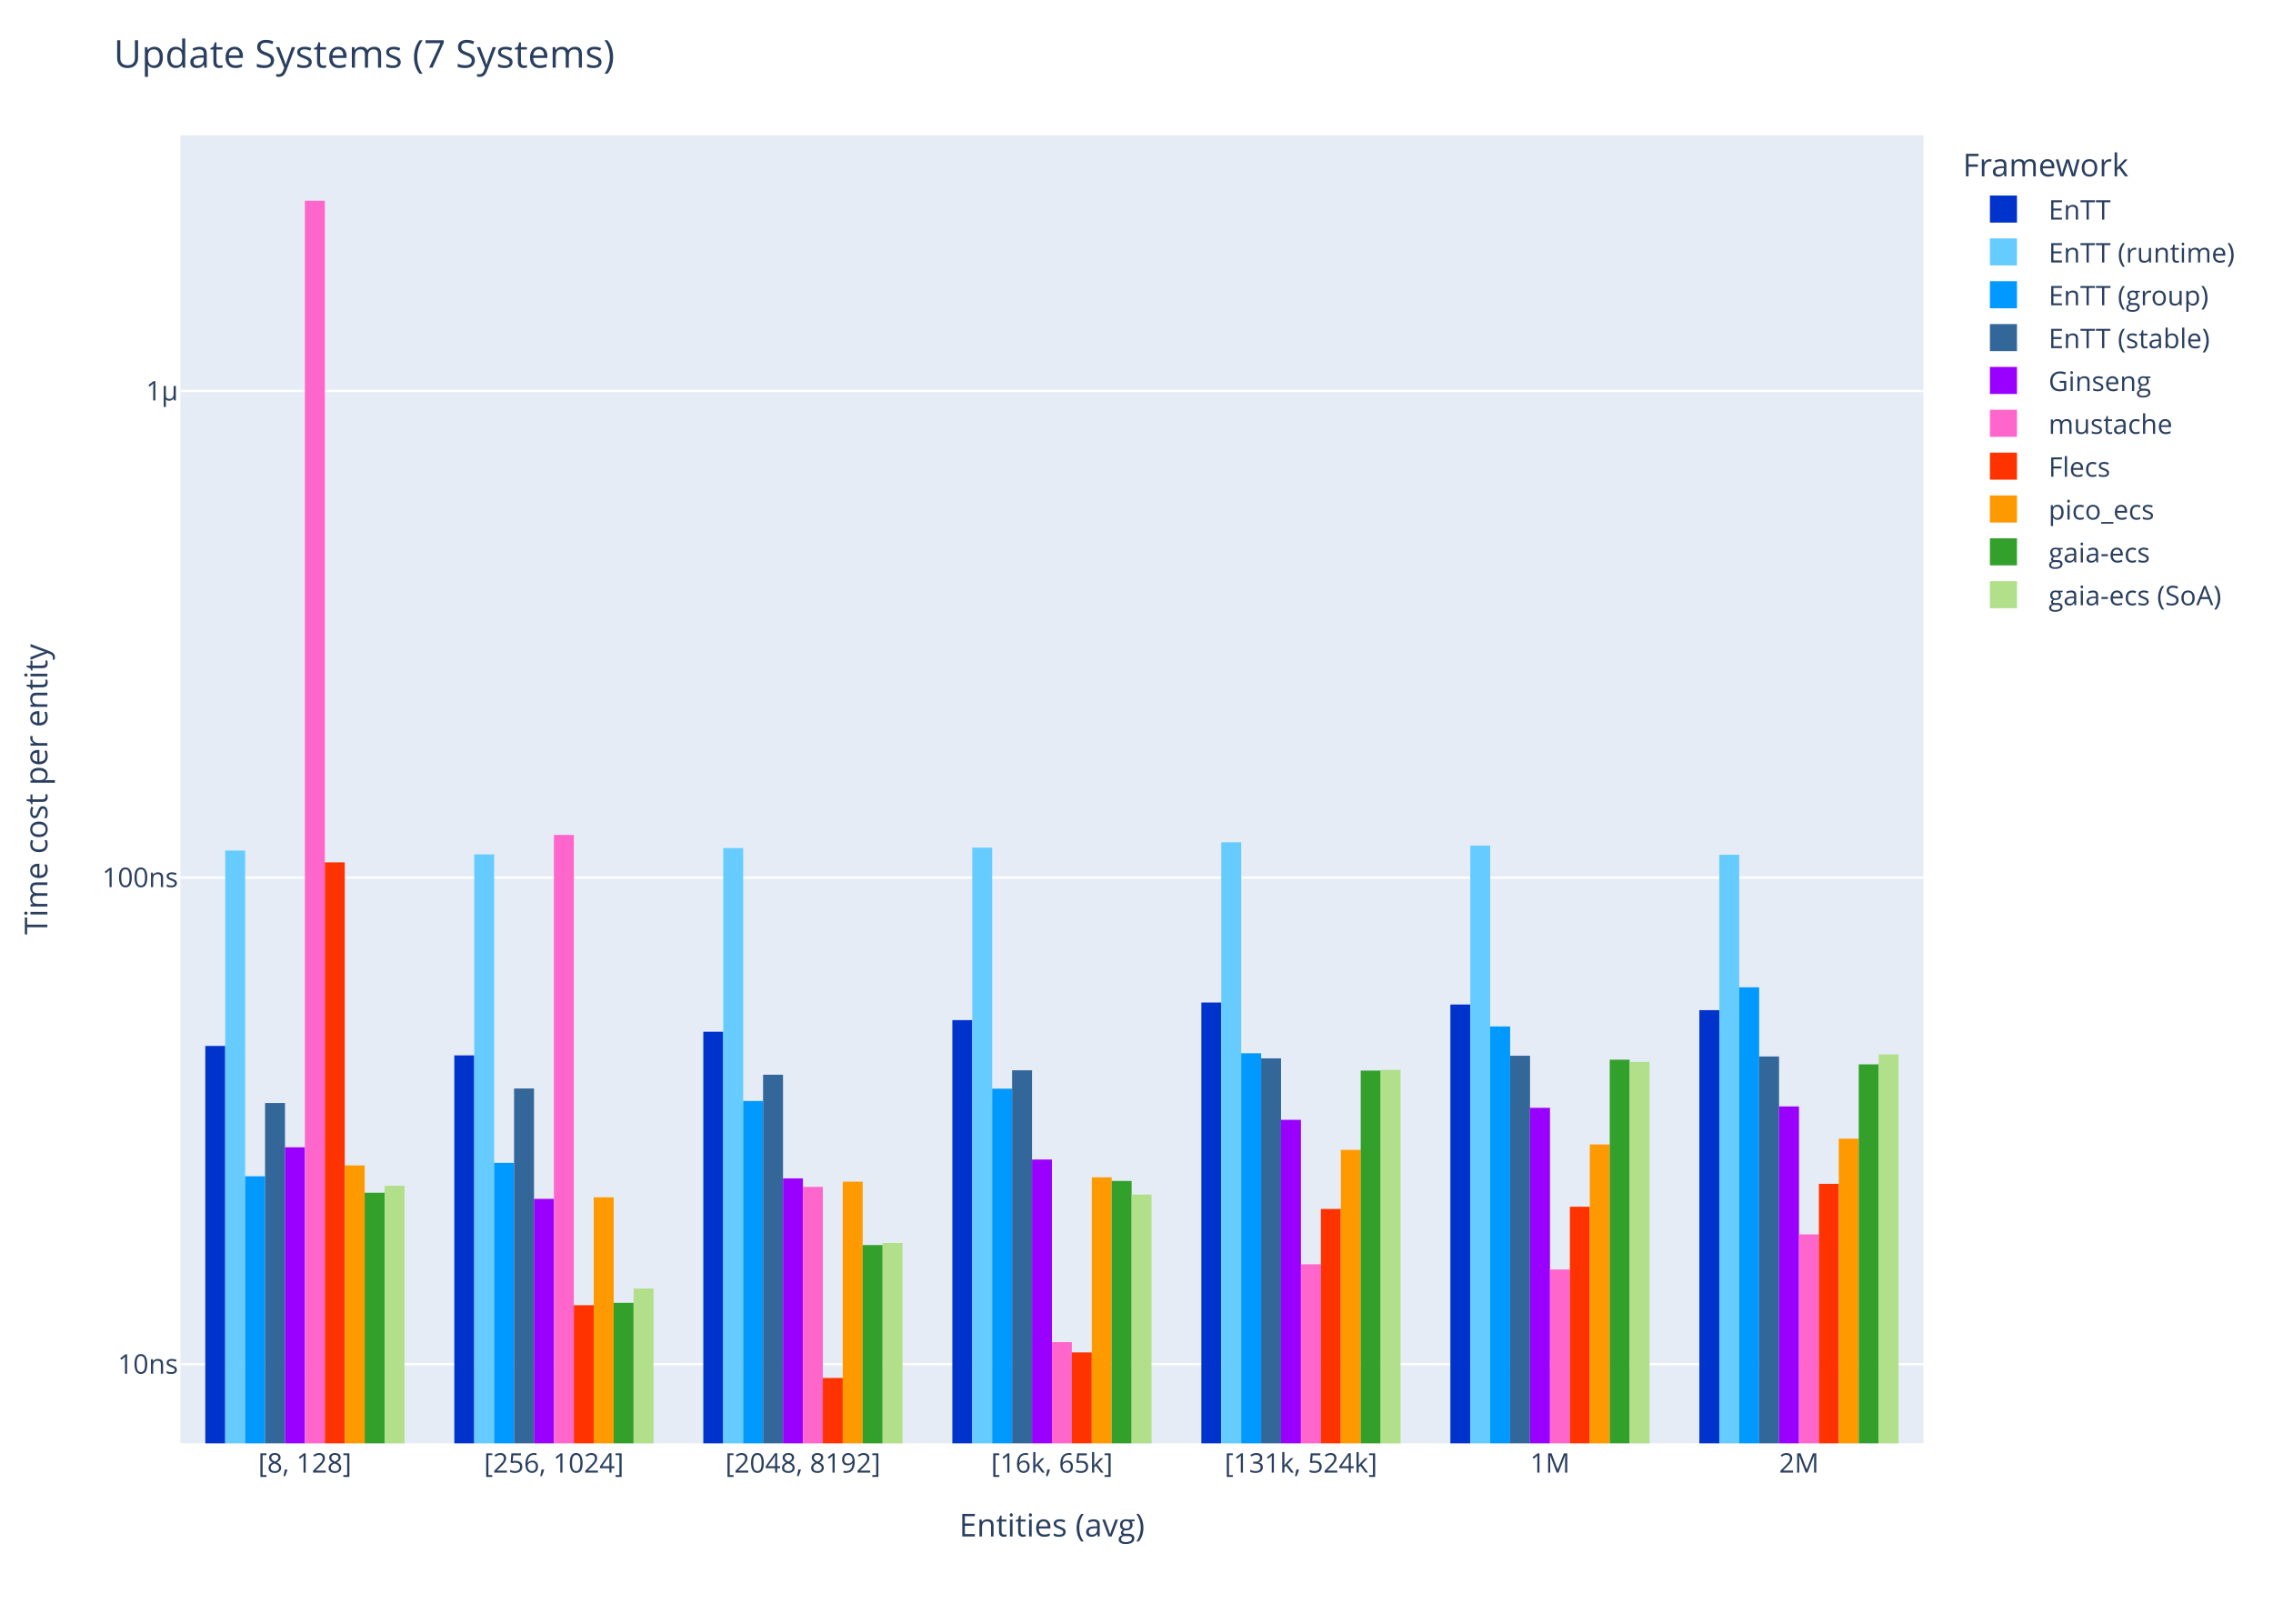
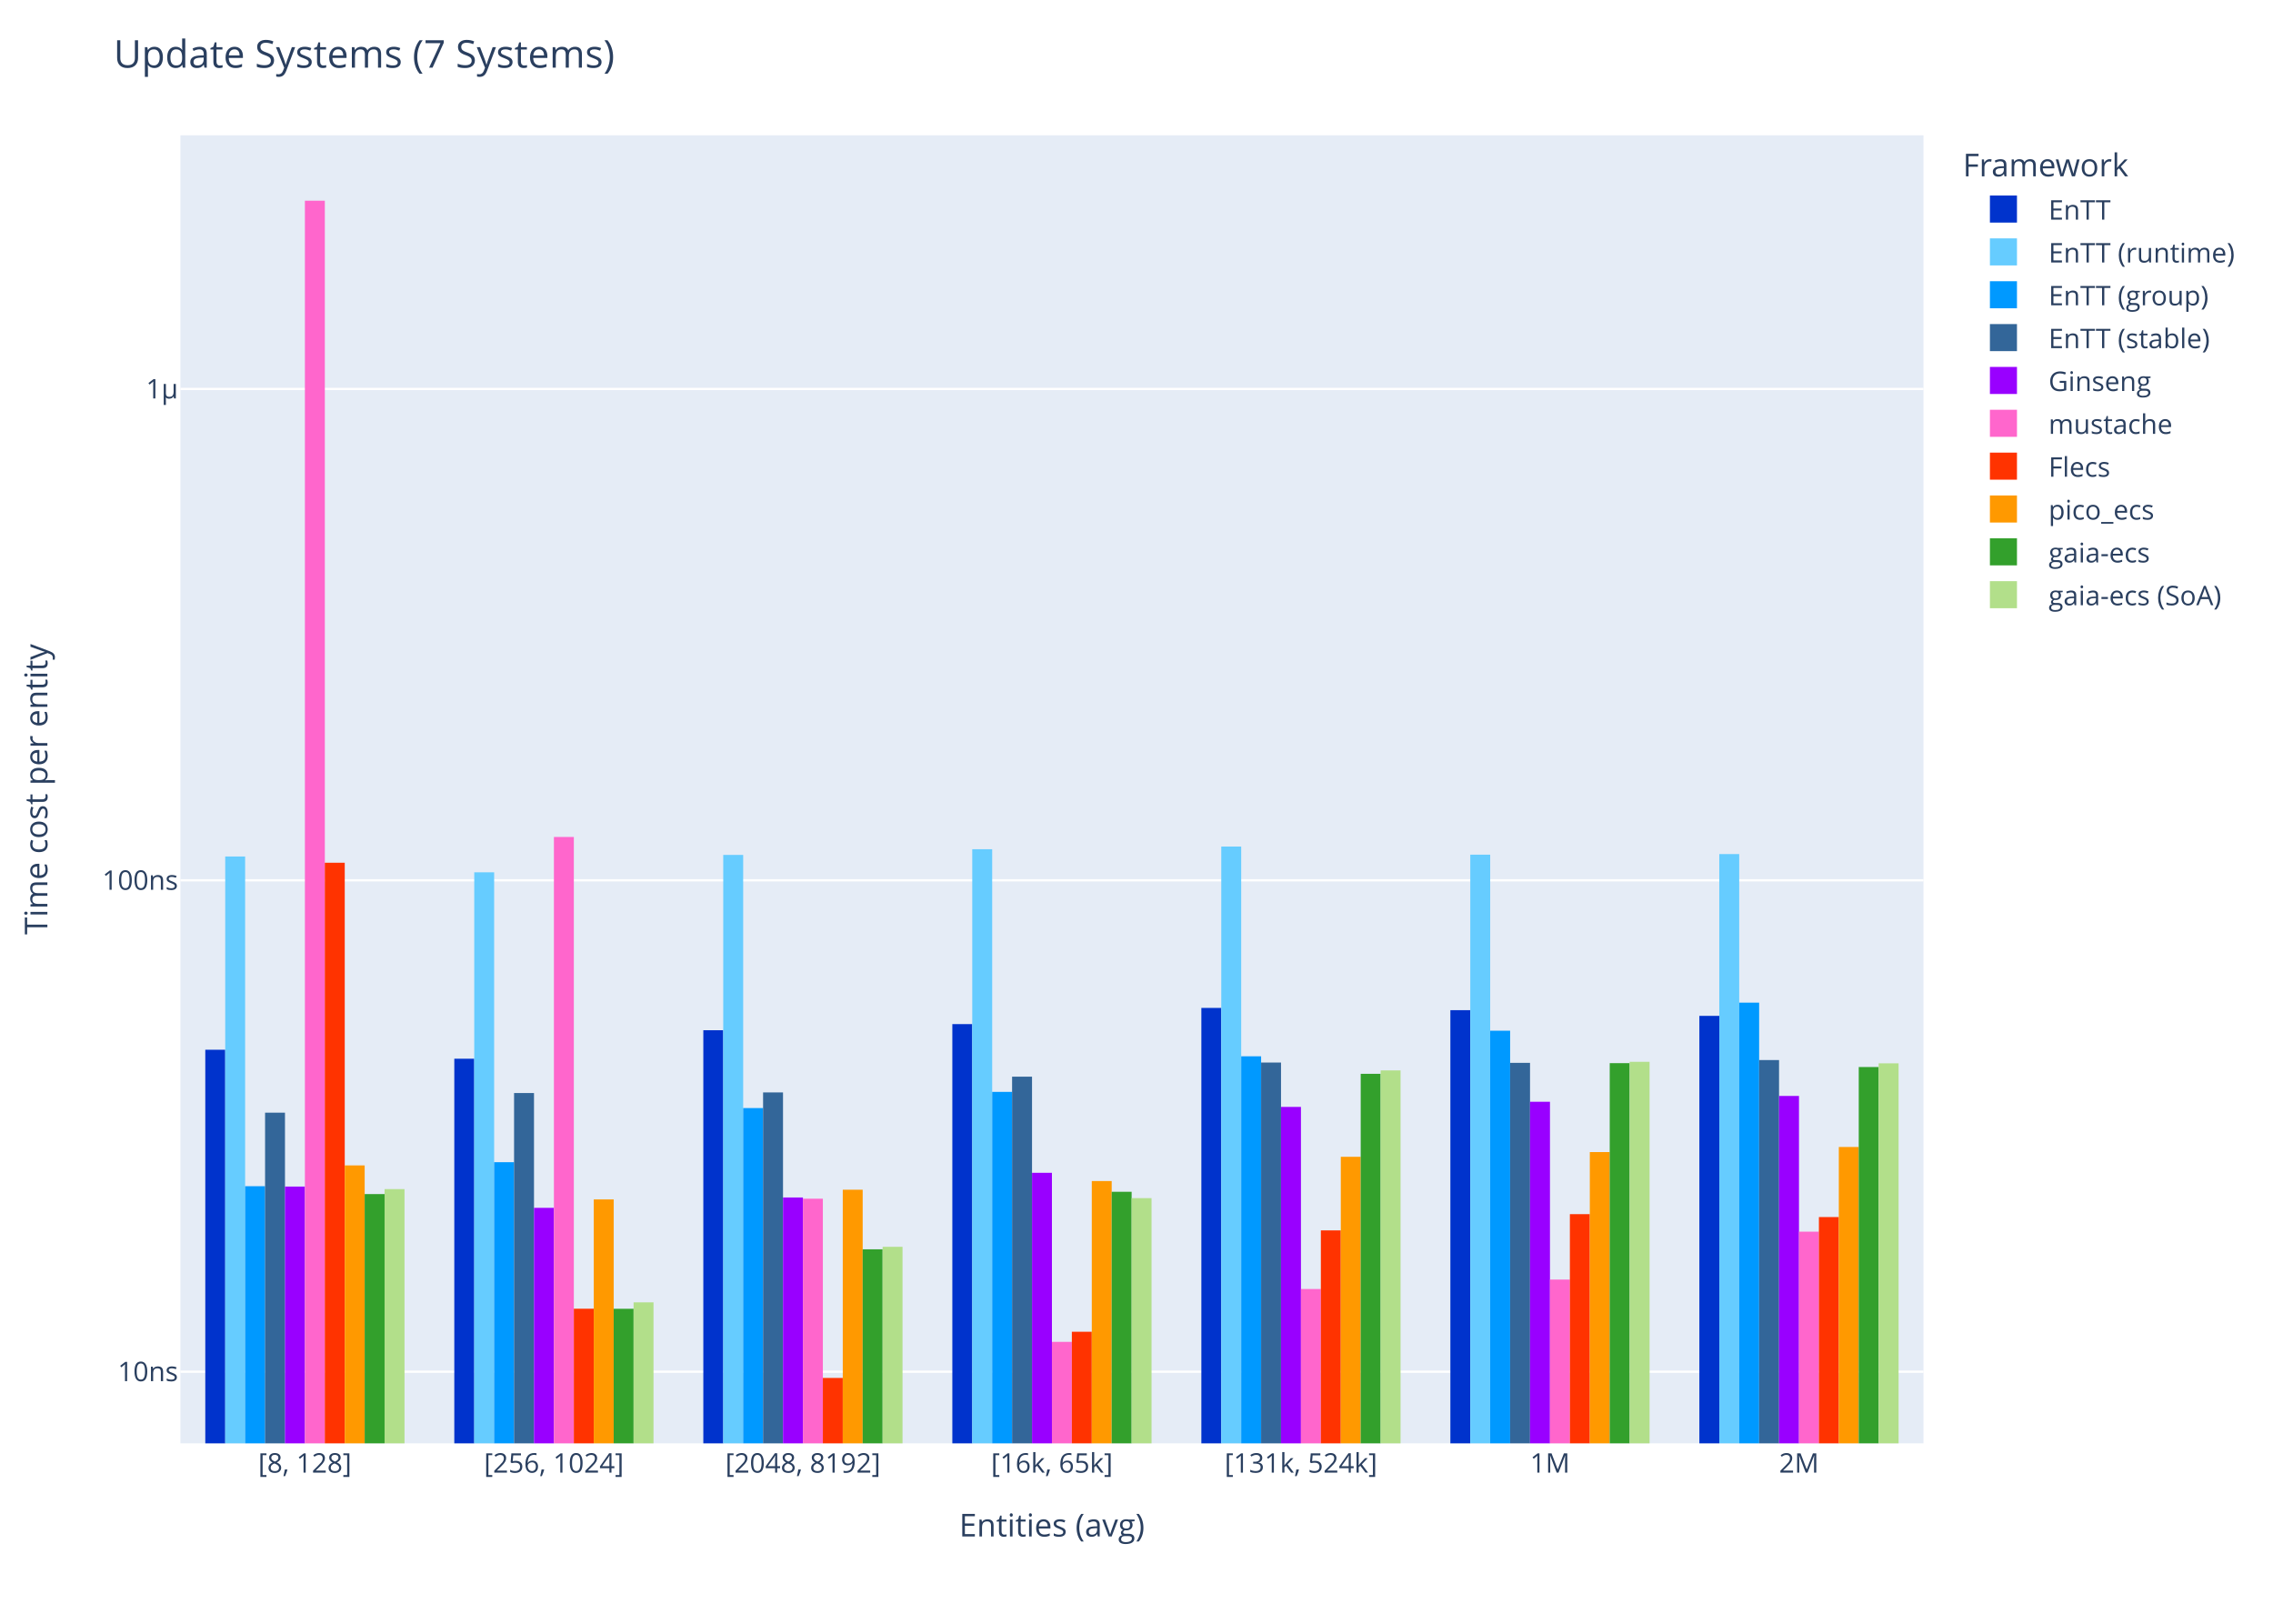
<svg xmlns="http://www.w3.org/2000/svg" class="main-svg" width="1008" height="720" style="" viewBox="0 0 1008 720">
  <rect x="0" y="0" width="1008" height="720" style="fill: rgb(255, 255, 255); fill-opacity: 1;" />
-   <defs id="defs-94c8fd">
+   <defs id="defs-8275bb">
    <g class="clips">
-       <clipPath id="clip94c8fdxyplot" class="plotclip">
+       <clipPath id="clip8275bbxyplot" class="plotclip">
        <rect width="773" height="580" />
      </clipPath>
-       <clipPath class="axesclip" id="clip94c8fdx">
+       <clipPath class="axesclip" id="clip8275bbx">
        <rect x="80" y="0" width="773" height="720" />
      </clipPath>
-       <clipPath class="axesclip" id="clip94c8fdy">
+       <clipPath class="axesclip" id="clip8275bby">
        <rect x="0" y="60" width="1008" height="580" />
      </clipPath>
-       <clipPath class="axesclip" id="clip94c8fdxy">
+       <clipPath class="axesclip" id="clip8275bbxy">
        <rect x="80" y="60" width="773" height="580" />
      </clipPath>
    </g>
    <g class="gradients" />
    <g class="patterns" />
  </defs>
  <g class="bglayer">
    <rect class="bg" x="80" y="60" width="773" height="580" style="fill: rgb(229, 236, 246); fill-opacity: 1; stroke-width: 0;" />
  </g>
  <g class="layer-below">
    <g class="imagelayer" />
    <g class="shapelayer" />
  </g>
  <g class="cartesianlayer">
    <g class="subplot xy">
      <g class="layer-subplot">
        <g class="shapelayer" />
        <g class="imagelayer" />
      </g>
      <g class="minor-gridlayer">
        <g class="x" />
        <g class="y" />
      </g>
      <g class="gridlayer">
        <g class="x" />
        <g class="y">
-           <path class="ygrid crisp" transform="translate(0,604.92)" d="M80,0h773" style="stroke: rgb(255, 255, 255); stroke-opacity: 1; stroke-width: 1px;" />
-           <path class="ygrid crisp" transform="translate(0,389.15)" d="M80,0h773" style="stroke: rgb(255, 255, 255); stroke-opacity: 1; stroke-width: 1px;" />
-           <path class="ygrid crisp" transform="translate(0,173.37)" d="M80,0h773" style="stroke: rgb(255, 255, 255); stroke-opacity: 1; stroke-width: 1px;" />
+           <path class="ygrid crisp" transform="translate(0,608.24)" d="M80,0h773" style="stroke: rgb(255, 255, 255); stroke-opacity: 1; stroke-width: 1px;" />
+           <path class="ygrid crisp" transform="translate(0,390.35)" d="M80,0h773" style="stroke: rgb(255, 255, 255); stroke-opacity: 1; stroke-width: 1px;" />
+           <path class="ygrid crisp" transform="translate(0,172.47)" d="M80,0h773" style="stroke: rgb(255, 255, 255); stroke-opacity: 1; stroke-width: 1px;" />
        </g>
      </g>
      <g class="zerolinelayer" />
      <path class="xlines-below" />
      <path class="ylines-below" />
      <g class="overlines-below" />
      <g class="xaxislayer-below" />
      <g class="yaxislayer-below" />
      <g class="overaxes-below" />
-       <g class="plot" transform="translate(80,60)" clip-path="url(#clip94c8fdxyplot)">
+       <g class="plot" transform="translate(80,60)" clip-path="url(#clip8275bbxyplot)">
        <g class="barlayer mlayer">
          <g class="trace bars" style="opacity: 1;">
            <g class="points">
              <g class="point">
-                 <path d="M11.04,6090V403.79H19.88V6090Z" style="vector-effect: none; opacity: 1; stroke-width: 0px; fill: rgb(0, 51, 204); fill-opacity: 1;" />
-               </g>
-               <g class="point">
-                 <path d="M121.47,6090V407.98H130.31V6090Z" style="vector-effect: none; opacity: 1; stroke-width: 0px; fill: rgb(0, 51, 204); fill-opacity: 1;" />
-               </g>
-               <g class="point">
-                 <path d="M231.9,6090V397.51H240.73V6090Z" style="vector-effect: none; opacity: 1; stroke-width: 0px; fill: rgb(0, 51, 204); fill-opacity: 1;" />
-               </g>
-               <g class="point">
-                 <path d="M342.33,6090V392.33H351.16V6090Z" style="vector-effect: none; opacity: 1; stroke-width: 0px; fill: rgb(0, 51, 204); fill-opacity: 1;" />
-               </g>
-               <g class="point">
-                 <path d="M452.76,6090V384.55H461.59V6090Z" style="vector-effect: none; opacity: 1; stroke-width: 0px; fill: rgb(0, 51, 204); fill-opacity: 1;" />
-               </g>
-               <g class="point">
-                 <path d="M563.19,6090V385.44H572.02V6090Z" style="vector-effect: none; opacity: 1; stroke-width: 0px; fill: rgb(0, 51, 204); fill-opacity: 1;" />
-               </g>
-               <g class="point">
-                 <path d="M673.61,6090V387.92H682.45V6090Z" style="vector-effect: none; opacity: 1; stroke-width: 0px; fill: rgb(0, 51, 204); fill-opacity: 1;" />
-               </g>
-             </g>
-           </g>
-           <g class="trace bars" style="opacity: 1;">
-             <g class="points">
-               <g class="point">
-                 <path d="M19.88,6090V317.16H28.71V6090Z" style="vector-effect: none; opacity: 1; stroke-width: 0px; fill: rgb(102, 204, 255); fill-opacity: 1;" />
-               </g>
-               <g class="point">
-                 <path d="M130.31,6090V318.85H139.14V6090Z" style="vector-effect: none; opacity: 1; stroke-width: 0px; fill: rgb(102, 204, 255); fill-opacity: 1;" />
-               </g>
-               <g class="point">
-                 <path d="M240.73,6090V316.06H249.57V6090Z" style="vector-effect: none; opacity: 1; stroke-width: 0px; fill: rgb(102, 204, 255); fill-opacity: 1;" />
-               </g>
-               <g class="point">
-                 <path d="M351.16,6090V315.86H360V6090Z" style="vector-effect: none; opacity: 1; stroke-width: 0px; fill: rgb(102, 204, 255); fill-opacity: 1;" />
-               </g>
-               <g class="point">
-                 <path d="M461.59,6090V313.49H470.43V6090Z" style="vector-effect: none; opacity: 1; stroke-width: 0px; fill: rgb(102, 204, 255); fill-opacity: 1;" />
-               </g>
-               <g class="point">
-                 <path d="M572.02,6090V314.96H580.85V6090Z" style="vector-effect: none; opacity: 1; stroke-width: 0px; fill: rgb(102, 204, 255); fill-opacity: 1;" />
-               </g>
-               <g class="point">
-                 <path d="M682.45,6090V319.03H691.28V6090Z" style="vector-effect: none; opacity: 1; stroke-width: 0px; fill: rgb(102, 204, 255); fill-opacity: 1;" />
-               </g>
-             </g>
-           </g>
-           <g class="trace bars" style="opacity: 1;">
-             <g class="points">
-               <g class="point">
-                 <path d="M28.71,6090V461.57H37.55V6090Z" style="vector-effect: none; opacity: 1; stroke-width: 0px; fill: rgb(0, 153, 255); fill-opacity: 1;" />
-               </g>
-               <g class="point">
-                 <path d="M139.14,6090V455.64H147.97V6090Z" style="vector-effect: none; opacity: 1; stroke-width: 0px; fill: rgb(0, 153, 255); fill-opacity: 1;" />
-               </g>
-               <g class="point">
-                 <path d="M249.57,6090V428.2H258.4V6090Z" style="vector-effect: none; opacity: 1; stroke-width: 0px; fill: rgb(0, 153, 255); fill-opacity: 1;" />
-               </g>
-               <g class="point">
-                 <path d="M360,6090V422.74H368.83V6090Z" style="vector-effect: none; opacity: 1; stroke-width: 0px; fill: rgb(0, 153, 255); fill-opacity: 1;" />
-               </g>
-               <g class="point">
-                 <path d="M470.43,6090V407.04H479.26V6090Z" style="vector-effect: none; opacity: 1; stroke-width: 0px; fill: rgb(0, 153, 255); fill-opacity: 1;" />
-               </g>
-               <g class="point">
-                 <path d="M580.85,6090V395.17H589.69V6090Z" style="vector-effect: none; opacity: 1; stroke-width: 0px; fill: rgb(0, 153, 255); fill-opacity: 1;" />
-               </g>
-               <g class="point">
-                 <path d="M691.28,6090V377.79H700.12V6090Z" style="vector-effect: none; opacity: 1; stroke-width: 0px; fill: rgb(0, 153, 255); fill-opacity: 1;" />
-               </g>
-             </g>
-           </g>
-           <g class="trace bars" style="opacity: 1;">
-             <g class="points">
-               <g class="point">
-                 <path d="M37.55,6090V429.12H46.38V6090Z" style="vector-effect: none; opacity: 1; stroke-width: 0px; fill: rgb(51, 102, 153); fill-opacity: 1;" />
-               </g>
-               <g class="point">
-                 <path d="M147.97,6090V422.66H156.81V6090Z" style="vector-effect: none; opacity: 1; stroke-width: 0px; fill: rgb(51, 102, 153); fill-opacity: 1;" />
-               </g>
-               <g class="point">
-                 <path d="M258.4,6090V416.56H267.24V6090Z" style="vector-effect: none; opacity: 1; stroke-width: 0px; fill: rgb(51, 102, 153); fill-opacity: 1;" />
-               </g>
-               <g class="point">
-                 <path d="M368.83,6090V414.6H377.67V6090Z" style="vector-effect: none; opacity: 1; stroke-width: 0px; fill: rgb(51, 102, 153); fill-opacity: 1;" />
-               </g>
-               <g class="point">
-                 <path d="M479.26,6090V409.29H488.09V6090Z" style="vector-effect: none; opacity: 1; stroke-width: 0px; fill: rgb(51, 102, 153); fill-opacity: 1;" />
-               </g>
-               <g class="point">
-                 <path d="M589.69,6090V408.13H598.52V6090Z" style="vector-effect: none; opacity: 1; stroke-width: 0px; fill: rgb(51, 102, 153); fill-opacity: 1;" />
-               </g>
-               <g class="point">
-                 <path d="M700.12,6090V408.46H708.95V6090Z" style="vector-effect: none; opacity: 1; stroke-width: 0px; fill: rgb(51, 102, 153); fill-opacity: 1;" />
-               </g>
-             </g>
-           </g>
-           <g class="trace bars" style="opacity: 1;">
-             <g class="points">
-               <g class="point">
-                 <path d="M46.38,6090V448.72H55.21V6090Z" style="vector-effect: none; opacity: 1; stroke-width: 0px; fill: rgb(153, 0, 255); fill-opacity: 1;" />
-               </g>
-               <g class="point">
-                 <path d="M156.81,6090V471.6H165.64V6090Z" style="vector-effect: none; opacity: 1; stroke-width: 0px; fill: rgb(153, 0, 255); fill-opacity: 1;" />
-               </g>
-               <g class="point">
-                 <path d="M267.24,6090V462.53H276.07V6090Z" style="vector-effect: none; opacity: 1; stroke-width: 0px; fill: rgb(153, 0, 255); fill-opacity: 1;" />
-               </g>
-               <g class="point">
-                 <path d="M377.67,6090V454.17H386.5V6090Z" style="vector-effect: none; opacity: 1; stroke-width: 0px; fill: rgb(153, 0, 255); fill-opacity: 1;" />
-               </g>
-               <g class="point">
-                 <path d="M488.09,6090V436.56H496.93V6090Z" style="vector-effect: none; opacity: 1; stroke-width: 0px; fill: rgb(153, 0, 255); fill-opacity: 1;" />
-               </g>
-               <g class="point">
-                 <path d="M598.52,6090V431.24H607.36V6090Z" style="vector-effect: none; opacity: 1; stroke-width: 0px; fill: rgb(153, 0, 255); fill-opacity: 1;" />
-               </g>
-               <g class="point">
-                 <path d="M708.95,6090V430.62H717.79V6090Z" style="vector-effect: none; opacity: 1; stroke-width: 0px; fill: rgb(153, 0, 255); fill-opacity: 1;" />
+                 <path d="M11.04,6090V405.47H19.88V6090Z" style="vector-effect: none; opacity: 1; stroke-width: 0px; fill: rgb(0, 51, 204); fill-opacity: 1;" />
+               </g>
+               <g class="point">
+                 <path d="M121.47,6090V409.47H130.31V6090Z" style="vector-effect: none; opacity: 1; stroke-width: 0px; fill: rgb(0, 51, 204); fill-opacity: 1;" />
+               </g>
+               <g class="point">
+                 <path d="M231.9,6090V396.83H240.73V6090Z" style="vector-effect: none; opacity: 1; stroke-width: 0px; fill: rgb(0, 51, 204); fill-opacity: 1;" />
+               </g>
+               <g class="point">
+                 <path d="M342.33,6090V394.1H351.16V6090Z" style="vector-effect: none; opacity: 1; stroke-width: 0px; fill: rgb(0, 51, 204); fill-opacity: 1;" />
+               </g>
+               <g class="point">
+                 <path d="M452.76,6090V386.93H461.59V6090Z" style="vector-effect: none; opacity: 1; stroke-width: 0px; fill: rgb(0, 51, 204); fill-opacity: 1;" />
+               </g>
+               <g class="point">
+                 <path d="M563.19,6090V387.94H572.02V6090Z" style="vector-effect: none; opacity: 1; stroke-width: 0px; fill: rgb(0, 51, 204); fill-opacity: 1;" />
+               </g>
+               <g class="point">
+                 <path d="M673.61,6090V390.45H682.45V6090Z" style="vector-effect: none; opacity: 1; stroke-width: 0px; fill: rgb(0, 51, 204); fill-opacity: 1;" />
+               </g>
+             </g>
+           </g>
+           <g class="trace bars" style="opacity: 1;">
+             <g class="points">
+               <g class="point">
+                 <path d="M19.88,6090V319.78H28.71V6090Z" style="vector-effect: none; opacity: 1; stroke-width: 0px; fill: rgb(102, 204, 255); fill-opacity: 1;" />
+               </g>
+               <g class="point">
+                 <path d="M130.31,6090V326.81H139.14V6090Z" style="vector-effect: none; opacity: 1; stroke-width: 0px; fill: rgb(102, 204, 255); fill-opacity: 1;" />
+               </g>
+               <g class="point">
+                 <path d="M240.73,6090V319.09H249.57V6090Z" style="vector-effect: none; opacity: 1; stroke-width: 0px; fill: rgb(102, 204, 255); fill-opacity: 1;" />
+               </g>
+               <g class="point">
+                 <path d="M351.16,6090V316.57H360V6090Z" style="vector-effect: none; opacity: 1; stroke-width: 0px; fill: rgb(102, 204, 255); fill-opacity: 1;" />
+               </g>
+               <g class="point">
+                 <path d="M461.59,6090V315.37H470.43V6090Z" style="vector-effect: none; opacity: 1; stroke-width: 0px; fill: rgb(102, 204, 255); fill-opacity: 1;" />
+               </g>
+               <g class="point">
+                 <path d="M572.02,6090V318.98H580.85V6090Z" style="vector-effect: none; opacity: 1; stroke-width: 0px; fill: rgb(102, 204, 255); fill-opacity: 1;" />
+               </g>
+               <g class="point">
+                 <path d="M682.45,6090V318.71H691.28V6090Z" style="vector-effect: none; opacity: 1; stroke-width: 0px; fill: rgb(102, 204, 255); fill-opacity: 1;" />
+               </g>
+             </g>
+           </g>
+           <g class="trace bars" style="opacity: 1;">
+             <g class="points">
+               <g class="point">
+                 <path d="M28.71,6090V465.98H37.55V6090Z" style="vector-effect: none; opacity: 1; stroke-width: 0px; fill: rgb(0, 153, 255); fill-opacity: 1;" />
+               </g>
+               <g class="point">
+                 <path d="M139.14,6090V455.35H147.97V6090Z" style="vector-effect: none; opacity: 1; stroke-width: 0px; fill: rgb(0, 153, 255); fill-opacity: 1;" />
+               </g>
+               <g class="point">
+                 <path d="M249.57,6090V431.33H258.4V6090Z" style="vector-effect: none; opacity: 1; stroke-width: 0px; fill: rgb(0, 153, 255); fill-opacity: 1;" />
+               </g>
+               <g class="point">
+                 <path d="M360,6090V424.17H368.83V6090Z" style="vector-effect: none; opacity: 1; stroke-width: 0px; fill: rgb(0, 153, 255); fill-opacity: 1;" />
+               </g>
+               <g class="point">
+                 <path d="M470.43,6090V408.39H479.26V6090Z" style="vector-effect: none; opacity: 1; stroke-width: 0px; fill: rgb(0, 153, 255); fill-opacity: 1;" />
+               </g>
+               <g class="point">
+                 <path d="M580.85,6090V397.05H589.69V6090Z" style="vector-effect: none; opacity: 1; stroke-width: 0px; fill: rgb(0, 153, 255); fill-opacity: 1;" />
+               </g>
+               <g class="point">
+                 <path d="M691.28,6090V384.59H700.12V6090Z" style="vector-effect: none; opacity: 1; stroke-width: 0px; fill: rgb(0, 153, 255); fill-opacity: 1;" />
+               </g>
+             </g>
+           </g>
+           <g class="trace bars" style="opacity: 1;">
+             <g class="points">
+               <g class="point">
+                 <path d="M37.55,6090V433.38H46.38V6090Z" style="vector-effect: none; opacity: 1; stroke-width: 0px; fill: rgb(51, 102, 153); fill-opacity: 1;" />
+               </g>
+               <g class="point">
+                 <path d="M147.97,6090V424.66H156.81V6090Z" style="vector-effect: none; opacity: 1; stroke-width: 0px; fill: rgb(51, 102, 153); fill-opacity: 1;" />
+               </g>
+               <g class="point">
+                 <path d="M258.4,6090V424.4H267.24V6090Z" style="vector-effect: none; opacity: 1; stroke-width: 0px; fill: rgb(51, 102, 153); fill-opacity: 1;" />
+               </g>
+               <g class="point">
+                 <path d="M368.83,6090V417.42H377.67V6090Z" style="vector-effect: none; opacity: 1; stroke-width: 0px; fill: rgb(51, 102, 153); fill-opacity: 1;" />
+               </g>
+               <g class="point">
+                 <path d="M479.26,6090V411.15H488.09V6090Z" style="vector-effect: none; opacity: 1; stroke-width: 0px; fill: rgb(51, 102, 153); fill-opacity: 1;" />
+               </g>
+               <g class="point">
+                 <path d="M589.69,6090V411.3H598.52V6090Z" style="vector-effect: none; opacity: 1; stroke-width: 0px; fill: rgb(51, 102, 153); fill-opacity: 1;" />
+               </g>
+               <g class="point">
+                 <path d="M700.12,6090V410.04H708.95V6090Z" style="vector-effect: none; opacity: 1; stroke-width: 0px; fill: rgb(51, 102, 153); fill-opacity: 1;" />
+               </g>
+             </g>
+           </g>
+           <g class="trace bars" style="opacity: 1;">
+             <g class="points">
+               <g class="point">
+                 <path d="M46.38,6090V466.15H55.21V6090Z" style="vector-effect: none; opacity: 1; stroke-width: 0px; fill: rgb(153, 0, 255); fill-opacity: 1;" />
+               </g>
+               <g class="point">
+                 <path d="M156.81,6090V475.58H165.64V6090Z" style="vector-effect: none; opacity: 1; stroke-width: 0px; fill: rgb(153, 0, 255); fill-opacity: 1;" />
+               </g>
+               <g class="point">
+                 <path d="M267.24,6090V471H276.07V6090Z" style="vector-effect: none; opacity: 1; stroke-width: 0px; fill: rgb(153, 0, 255); fill-opacity: 1;" />
+               </g>
+               <g class="point">
+                 <path d="M377.67,6090V460.04H386.5V6090Z" style="vector-effect: none; opacity: 1; stroke-width: 0px; fill: rgb(153, 0, 255); fill-opacity: 1;" />
+               </g>
+               <g class="point">
+                 <path d="M488.09,6090V430.82H496.93V6090Z" style="vector-effect: none; opacity: 1; stroke-width: 0px; fill: rgb(153, 0, 255); fill-opacity: 1;" />
+               </g>
+               <g class="point">
+                 <path d="M598.52,6090V428.55H607.36V6090Z" style="vector-effect: none; opacity: 1; stroke-width: 0px; fill: rgb(153, 0, 255); fill-opacity: 1;" />
+               </g>
+               <g class="point">
+                 <path d="M708.95,6090V425.97H717.79V6090Z" style="vector-effect: none; opacity: 1; stroke-width: 0px; fill: rgb(153, 0, 255); fill-opacity: 1;" />
              </g>
            </g>
          </g>
          <g class="trace bars" style="opacity: 1;">
            <g class="points">
              <g class="point">
                <path d="M55.21,6090V29H64.05V6090Z" style="vector-effect: none; opacity: 1; stroke-width: 0px; fill: rgb(255, 102, 204); fill-opacity: 1;" />
              </g>
              <g class="point">
-                 <path d="M165.64,6090V310.23H174.48V6090Z" style="vector-effect: none; opacity: 1; stroke-width: 0px; fill: rgb(255, 102, 204); fill-opacity: 1;" />
-               </g>
-               <g class="point">
-                 <path d="M276.07,6090V466.29H284.91V6090Z" style="vector-effect: none; opacity: 1; stroke-width: 0px; fill: rgb(255, 102, 204); fill-opacity: 1;" />
-               </g>
-               <g class="point">
-                 <path d="M386.5,6090V535.13H395.33V6090Z" style="vector-effect: none; opacity: 1; stroke-width: 0px; fill: rgb(255, 102, 204); fill-opacity: 1;" />
-               </g>
-               <g class="point">
-                 <path d="M496.93,6090V500.61H505.76V6090Z" style="vector-effect: none; opacity: 1; stroke-width: 0px; fill: rgb(255, 102, 204); fill-opacity: 1;" />
-               </g>
-               <g class="point">
-                 <path d="M607.36,6090V502.91H616.19V6090Z" style="vector-effect: none; opacity: 1; stroke-width: 0px; fill: rgb(255, 102, 204); fill-opacity: 1;" />
-               </g>
-               <g class="point">
-                 <path d="M717.79,6090V487.36H726.62V6090Z" style="vector-effect: none; opacity: 1; stroke-width: 0px; fill: rgb(255, 102, 204); fill-opacity: 1;" />
-               </g>
-             </g>
-           </g>
-           <g class="trace bars" style="opacity: 1;">
-             <g class="points">
-               <g class="point">
-                 <path d="M64.05,6090V322.39H72.88V6090Z" style="vector-effect: none; opacity: 1; stroke-width: 0px; fill: rgb(255, 51, 0); fill-opacity: 1;" />
-               </g>
-               <g class="point">
-                 <path d="M174.48,6090V518.74H183.31V6090Z" style="vector-effect: none; opacity: 1; stroke-width: 0px; fill: rgb(255, 51, 0); fill-opacity: 1;" />
+                 <path d="M165.64,6090V311.12H174.48V6090Z" style="vector-effect: none; opacity: 1; stroke-width: 0px; fill: rgb(255, 102, 204); fill-opacity: 1;" />
+               </g>
+               <g class="point">
+                 <path d="M276.07,6090V471.52H284.91V6090Z" style="vector-effect: none; opacity: 1; stroke-width: 0px; fill: rgb(255, 102, 204); fill-opacity: 1;" />
+               </g>
+               <g class="point">
+                 <path d="M386.5,6090V535.01H395.33V6090Z" style="vector-effect: none; opacity: 1; stroke-width: 0px; fill: rgb(255, 102, 204); fill-opacity: 1;" />
+               </g>
+               <g class="point">
+                 <path d="M496.93,6090V511.57H505.76V6090Z" style="vector-effect: none; opacity: 1; stroke-width: 0px; fill: rgb(255, 102, 204); fill-opacity: 1;" />
+               </g>
+               <g class="point">
+                 <path d="M607.36,6090V507.37H616.19V6090Z" style="vector-effect: none; opacity: 1; stroke-width: 0px; fill: rgb(255, 102, 204); fill-opacity: 1;" />
+               </g>
+               <g class="point">
+                 <path d="M717.79,6090V486.14H726.62V6090Z" style="vector-effect: none; opacity: 1; stroke-width: 0px; fill: rgb(255, 102, 204); fill-opacity: 1;" />
+               </g>
+             </g>
+           </g>
+           <g class="trace bars" style="opacity: 1;">
+             <g class="points">
+               <g class="point">
+                 <path d="M64.05,6090V322.56H72.88V6090Z" style="vector-effect: none; opacity: 1; stroke-width: 0px; fill: rgb(255, 51, 0); fill-opacity: 1;" />
+               </g>
+               <g class="point">
+                 <path d="M174.48,6090V520.3H183.31V6090Z" style="vector-effect: none; opacity: 1; stroke-width: 0px; fill: rgb(255, 51, 0); fill-opacity: 1;" />
              </g>
              <g class="point">
                <path d="M284.91,6090V551H293.74V6090Z" style="vector-effect: none; opacity: 1; stroke-width: 0px; fill: rgb(255, 51, 0); fill-opacity: 1;" />
              </g>
              <g class="point">
-                 <path d="M395.33,6090V539.69H404.17V6090Z" style="vector-effect: none; opacity: 1; stroke-width: 0px; fill: rgb(255, 51, 0); fill-opacity: 1;" />
-               </g>
-               <g class="point">
-                 <path d="M505.76,6090V476.06H514.6V6090Z" style="vector-effect: none; opacity: 1; stroke-width: 0px; fill: rgb(255, 51, 0); fill-opacity: 1;" />
-               </g>
-               <g class="point">
-                 <path d="M616.19,6090V475.11H625.03V6090Z" style="vector-effect: none; opacity: 1; stroke-width: 0px; fill: rgb(255, 51, 0); fill-opacity: 1;" />
-               </g>
-               <g class="point">
-                 <path d="M726.62,6090V464.94H735.45V6090Z" style="vector-effect: none; opacity: 1; stroke-width: 0px; fill: rgb(255, 51, 0); fill-opacity: 1;" />
-               </g>
-             </g>
-           </g>
-           <g class="trace bars" style="opacity: 1;">
-             <g class="points">
-               <g class="point">
-                 <path d="M72.88,6090V456.78H81.72V6090Z" style="vector-effect: none; opacity: 1; stroke-width: 0px; fill: rgb(255, 153, 0); fill-opacity: 1;" />
-               </g>
-               <g class="point">
-                 <path d="M183.31,6090V470.91H192.15V6090Z" style="vector-effect: none; opacity: 1; stroke-width: 0px; fill: rgb(255, 153, 0); fill-opacity: 1;" />
-               </g>
-               <g class="point">
-                 <path d="M293.74,6090V463.96H302.57V6090Z" style="vector-effect: none; opacity: 1; stroke-width: 0px; fill: rgb(255, 153, 0); fill-opacity: 1;" />
-               </g>
-               <g class="point">
-                 <path d="M404.17,6090V462.05H413V6090Z" style="vector-effect: none; opacity: 1; stroke-width: 0px; fill: rgb(255, 153, 0); fill-opacity: 1;" />
-               </g>
-               <g class="point">
-                 <path d="M514.6,6090V449.88H523.43V6090Z" style="vector-effect: none; opacity: 1; stroke-width: 0px; fill: rgb(255, 153, 0); fill-opacity: 1;" />
-               </g>
-               <g class="point">
-                 <path d="M625.03,6090V447.48H633.86V6090Z" style="vector-effect: none; opacity: 1; stroke-width: 0px; fill: rgb(255, 153, 0); fill-opacity: 1;" />
-               </g>
-               <g class="point">
-                 <path d="M735.45,6090V444.88H744.29V6090Z" style="vector-effect: none; opacity: 1; stroke-width: 0px; fill: rgb(255, 153, 0); fill-opacity: 1;" />
-               </g>
-             </g>
-           </g>
-           <g class="trace bars" style="opacity: 1;">
-             <g class="points">
-               <g class="point">
-                 <path d="M81.72,6090V468.89H90.55V6090Z" style="vector-effect: none; opacity: 1; stroke-width: 0px; fill: rgb(51, 160, 44); fill-opacity: 1;" />
-               </g>
-               <g class="point">
-                 <path d="M192.15,6090V517.71H200.98V6090Z" style="vector-effect: none; opacity: 1; stroke-width: 0px; fill: rgb(51, 160, 44); fill-opacity: 1;" />
-               </g>
-               <g class="point">
-                 <path d="M302.57,6090V492.1H311.41V6090Z" style="vector-effect: none; opacity: 1; stroke-width: 0px; fill: rgb(51, 160, 44); fill-opacity: 1;" />
-               </g>
-               <g class="point">
-                 <path d="M413,6090V463.66H421.84V6090Z" style="vector-effect: none; opacity: 1; stroke-width: 0px; fill: rgb(51, 160, 44); fill-opacity: 1;" />
-               </g>
-               <g class="point">
-                 <path d="M523.43,6090V414.74H532.27V6090Z" style="vector-effect: none; opacity: 1; stroke-width: 0px; fill: rgb(51, 160, 44); fill-opacity: 1;" />
-               </g>
-               <g class="point">
-                 <path d="M633.86,6090V409.88H642.69V6090Z" style="vector-effect: none; opacity: 1; stroke-width: 0px; fill: rgb(51, 160, 44); fill-opacity: 1;" />
-               </g>
-               <g class="point">
-                 <path d="M744.29,6090V411.96H753.12V6090Z" style="vector-effect: none; opacity: 1; stroke-width: 0px; fill: rgb(51, 160, 44); fill-opacity: 1;" />
-               </g>
-             </g>
-           </g>
-           <g class="trace bars" style="opacity: 1;">
-             <g class="points">
-               <g class="point">
-                 <path d="M90.55,6090V465.76H99.39V6090Z" style="vector-effect: none; opacity: 1; stroke-width: 0px; fill: rgb(178, 223, 138); fill-opacity: 1;" />
-               </g>
-               <g class="point">
-                 <path d="M200.98,6090V511.35H209.81V6090Z" style="vector-effect: none; opacity: 1; stroke-width: 0px; fill: rgb(178, 223, 138); fill-opacity: 1;" />
-               </g>
-               <g class="point">
-                 <path d="M311.41,6090V491.18H320.24V6090Z" style="vector-effect: none; opacity: 1; stroke-width: 0px; fill: rgb(178, 223, 138); fill-opacity: 1;" />
-               </g>
-               <g class="point">
-                 <path d="M421.84,6090V469.69H430.67V6090Z" style="vector-effect: none; opacity: 1; stroke-width: 0px; fill: rgb(178, 223, 138); fill-opacity: 1;" />
-               </g>
-               <g class="point">
-                 <path d="M532.27,6090V414.43H541.1V6090Z" style="vector-effect: none; opacity: 1; stroke-width: 0px; fill: rgb(178, 223, 138); fill-opacity: 1;" />
-               </g>
-               <g class="point">
-                 <path d="M642.69,6090V410.88H651.53V6090Z" style="vector-effect: none; opacity: 1; stroke-width: 0px; fill: rgb(178, 223, 138); fill-opacity: 1;" />
-               </g>
-               <g class="point">
-                 <path d="M753.12,6090V407.56H761.96V6090Z" style="vector-effect: none; opacity: 1; stroke-width: 0px; fill: rgb(178, 223, 138); fill-opacity: 1;" />
+                 <path d="M395.33,6090V530.52H404.17V6090Z" style="vector-effect: none; opacity: 1; stroke-width: 0px; fill: rgb(255, 51, 0); fill-opacity: 1;" />
+               </g>
+               <g class="point">
+                 <path d="M505.76,6090V485.57H514.6V6090Z" style="vector-effect: none; opacity: 1; stroke-width: 0px; fill: rgb(255, 51, 0); fill-opacity: 1;" />
+               </g>
+               <g class="point">
+                 <path d="M616.19,6090V478.39H625.03V6090Z" style="vector-effect: none; opacity: 1; stroke-width: 0px; fill: rgb(255, 51, 0); fill-opacity: 1;" />
+               </g>
+               <g class="point">
+                 <path d="M726.62,6090V479.67H735.45V6090Z" style="vector-effect: none; opacity: 1; stroke-width: 0px; fill: rgb(255, 51, 0); fill-opacity: 1;" />
+               </g>
+             </g>
+           </g>
+           <g class="trace bars" style="opacity: 1;">
+             <g class="points">
+               <g class="point">
+                 <path d="M72.88,6090V456.77H81.72V6090Z" style="vector-effect: none; opacity: 1; stroke-width: 0px; fill: rgb(255, 153, 0); fill-opacity: 1;" />
+               </g>
+               <g class="point">
+                 <path d="M183.31,6090V471.86H192.15V6090Z" style="vector-effect: none; opacity: 1; stroke-width: 0px; fill: rgb(255, 153, 0); fill-opacity: 1;" />
+               </g>
+               <g class="point">
+                 <path d="M293.74,6090V467.55H302.57V6090Z" style="vector-effect: none; opacity: 1; stroke-width: 0px; fill: rgb(255, 153, 0); fill-opacity: 1;" />
+               </g>
+               <g class="point">
+                 <path d="M404.17,6090V463.69H413V6090Z" style="vector-effect: none; opacity: 1; stroke-width: 0px; fill: rgb(255, 153, 0); fill-opacity: 1;" />
+               </g>
+               <g class="point">
+                 <path d="M514.6,6090V452.94H523.43V6090Z" style="vector-effect: none; opacity: 1; stroke-width: 0px; fill: rgb(255, 153, 0); fill-opacity: 1;" />
+               </g>
+               <g class="point">
+                 <path d="M625.03,6090V450.85H633.86V6090Z" style="vector-effect: none; opacity: 1; stroke-width: 0px; fill: rgb(255, 153, 0); fill-opacity: 1;" />
+               </g>
+               <g class="point">
+                 <path d="M735.45,6090V448.59H744.29V6090Z" style="vector-effect: none; opacity: 1; stroke-width: 0px; fill: rgb(255, 153, 0); fill-opacity: 1;" />
+               </g>
+             </g>
+           </g>
+           <g class="trace bars" style="opacity: 1;">
+             <g class="points">
+               <g class="point">
+                 <path d="M81.72,6090V469.48H90.55V6090Z" style="vector-effect: none; opacity: 1; stroke-width: 0px; fill: rgb(51, 160, 44); fill-opacity: 1;" />
+               </g>
+               <g class="point">
+                 <path d="M192.15,6090V520.35H200.98V6090Z" style="vector-effect: none; opacity: 1; stroke-width: 0px; fill: rgb(51, 160, 44); fill-opacity: 1;" />
+               </g>
+               <g class="point">
+                 <path d="M302.57,6090V493.98H311.41V6090Z" style="vector-effect: none; opacity: 1; stroke-width: 0px; fill: rgb(51, 160, 44); fill-opacity: 1;" />
+               </g>
+               <g class="point">
+                 <path d="M413,6090V468.45H421.84V6090Z" style="vector-effect: none; opacity: 1; stroke-width: 0px; fill: rgb(51, 160, 44); fill-opacity: 1;" />
+               </g>
+               <g class="point">
+                 <path d="M523.43,6090V416.15H532.27V6090Z" style="vector-effect: none; opacity: 1; stroke-width: 0px; fill: rgb(51, 160, 44); fill-opacity: 1;" />
+               </g>
+               <g class="point">
+                 <path d="M633.86,6090V411.41H642.69V6090Z" style="vector-effect: none; opacity: 1; stroke-width: 0px; fill: rgb(51, 160, 44); fill-opacity: 1;" />
+               </g>
+               <g class="point">
+                 <path d="M744.29,6090V413.13H753.12V6090Z" style="vector-effect: none; opacity: 1; stroke-width: 0px; fill: rgb(51, 160, 44); fill-opacity: 1;" />
+               </g>
+             </g>
+           </g>
+           <g class="trace bars" style="opacity: 1;">
+             <g class="points">
+               <g class="point">
+                 <path d="M90.55,6090V467.28H99.39V6090Z" style="vector-effect: none; opacity: 1; stroke-width: 0px; fill: rgb(178, 223, 138); fill-opacity: 1;" />
+               </g>
+               <g class="point">
+                 <path d="M200.98,6090V517.5H209.81V6090Z" style="vector-effect: none; opacity: 1; stroke-width: 0px; fill: rgb(178, 223, 138); fill-opacity: 1;" />
+               </g>
+               <g class="point">
+                 <path d="M311.41,6090V492.87H320.24V6090Z" style="vector-effect: none; opacity: 1; stroke-width: 0px; fill: rgb(178, 223, 138); fill-opacity: 1;" />
+               </g>
+               <g class="point">
+                 <path d="M421.84,6090V471.28H430.67V6090Z" style="vector-effect: none; opacity: 1; stroke-width: 0px; fill: rgb(178, 223, 138); fill-opacity: 1;" />
+               </g>
+               <g class="point">
+                 <path d="M532.27,6090V414.65H541.1V6090Z" style="vector-effect: none; opacity: 1; stroke-width: 0px; fill: rgb(178, 223, 138); fill-opacity: 1;" />
+               </g>
+               <g class="point">
+                 <path d="M642.69,6090V410.82H651.53V6090Z" style="vector-effect: none; opacity: 1; stroke-width: 0px; fill: rgb(178, 223, 138); fill-opacity: 1;" />
+               </g>
+               <g class="point">
+                 <path d="M753.12,6090V411.5H761.96V6090Z" style="vector-effect: none; opacity: 1; stroke-width: 0px; fill: rgb(178, 223, 138); fill-opacity: 1;" />
              </g>
            </g>
          </g>
        </g>
      </g>
      <g class="overplot" />
      <path class="xlines-above crisp" d="M0,0" style="fill: none;" />
      <path class="ylines-above crisp" d="M0,0" style="fill: none;" />
      <g class="overlines-above" />
      <g class="xaxislayer-above">
        <g class="xtick">
          <text text-anchor="middle" x="0" y="653" transform="translate(135.21,0)" style="font-family: 'Open Sans', verdana, arial, sans-serif; font-size: 12px; fill: rgb(42, 63, 95); fill-opacity: 1; white-space: pre; opacity: 1;">[8, 128]</text>
        </g>
        <g class="xtick">
          <text text-anchor="middle" x="0" y="653" transform="translate(245.64,0)" style="font-family: 'Open Sans', verdana, arial, sans-serif; font-size: 12px; fill: rgb(42, 63, 95); fill-opacity: 1; white-space: pre; opacity: 1;">[256, 1024]</text>
        </g>
        <g class="xtick">
          <text text-anchor="middle" x="0" y="653" transform="translate(356.07,0)" style="font-family: 'Open Sans', verdana, arial, sans-serif; font-size: 12px; fill: rgb(42, 63, 95); fill-opacity: 1; white-space: pre; opacity: 1;">[2048, 8192]</text>
        </g>
        <g class="xtick">
          <text text-anchor="middle" x="0" y="653" transform="translate(466.5,0)" style="font-family: 'Open Sans', verdana, arial, sans-serif; font-size: 12px; fill: rgb(42, 63, 95); fill-opacity: 1; white-space: pre; opacity: 1;">[16k, 65k]</text>
        </g>
        <g class="xtick">
          <text text-anchor="middle" x="0" y="653" transform="translate(576.93,0)" style="font-family: 'Open Sans', verdana, arial, sans-serif; font-size: 12px; fill: rgb(42, 63, 95); fill-opacity: 1; white-space: pre; opacity: 1;">[131k, 524k]</text>
        </g>
        <g class="xtick">
          <text text-anchor="middle" x="0" y="653" transform="translate(687.36,0)" style="font-family: 'Open Sans', verdana, arial, sans-serif; font-size: 12px; fill: rgb(42, 63, 95); fill-opacity: 1; white-space: pre; opacity: 1;">1M</text>
        </g>
        <g class="xtick">
          <text text-anchor="middle" x="0" y="653" transform="translate(797.79,0)" style="font-family: 'Open Sans', verdana, arial, sans-serif; font-size: 12px; fill: rgb(42, 63, 95); fill-opacity: 1; white-space: pre; opacity: 1;">2M</text>
        </g>
      </g>
      <g class="yaxislayer-above">
        <g class="ytick">
-           <text text-anchor="end" x="79" y="4.2" transform="translate(0,604.92)" style="font-family: 'Open Sans', verdana, arial, sans-serif; font-size: 12px; fill: rgb(42, 63, 95); fill-opacity: 1; white-space: pre; opacity: 1;">10ns</text>
+           <text text-anchor="end" x="79" y="4.2" transform="translate(0,608.24)" style="font-family: 'Open Sans', verdana, arial, sans-serif; font-size: 12px; fill: rgb(42, 63, 95); fill-opacity: 1; white-space: pre; opacity: 1;">10ns</text>
        </g>
        <g class="ytick">
-           <text text-anchor="end" x="79" y="4.2" style="font-family: 'Open Sans', verdana, arial, sans-serif; font-size: 12px; fill: rgb(42, 63, 95); fill-opacity: 1; white-space: pre; opacity: 1;" transform="translate(0,389.15)">100ns</text>
+           <text text-anchor="end" x="79" y="4.2" style="font-family: 'Open Sans', verdana, arial, sans-serif; font-size: 12px; fill: rgb(42, 63, 95); fill-opacity: 1; white-space: pre; opacity: 1;" transform="translate(0,390.35)">100ns</text>
        </g>
        <g class="ytick">
-           <text text-anchor="end" x="79" y="4.2" style="font-family: 'Open Sans', verdana, arial, sans-serif; font-size: 12px; fill: rgb(42, 63, 95); fill-opacity: 1; white-space: pre; opacity: 1;" transform="translate(0,173.37)">1µ</text>
+           <text text-anchor="end" x="79" y="4.2" style="font-family: 'Open Sans', verdana, arial, sans-serif; font-size: 12px; fill: rgb(42, 63, 95); fill-opacity: 1; white-space: pre; opacity: 1;" transform="translate(0,172.47)">1µ</text>
        </g>
      </g>
      <g class="overaxes-above" />
    </g>
  </g>
  <g class="polarlayer" />
  <g class="smithlayer" />
  <g class="ternarylayer" />
  <g class="geolayer" />
  <g class="funnelarealayer" />
  <g class="pielayer" />
  <g class="iciclelayer" />
  <g class="treemaplayer" />
  <g class="sunburstlayer" />
  <g class="glimages" />
-   <defs id="topdefs-94c8fd">
+   <defs id="topdefs-8275bb">
    <g class="clips" />
-     <clipPath id="legend94c8fd">
+     <clipPath id="legend8275bb">
      <rect width="128" height="219" x="0" y="0" />
    </clipPath>
  </defs>
  <g class="layer-above">
    <g class="imagelayer" />
    <g class="shapelayer" />
  </g>
  <g class="infolayer">
    <g class="legend" pointer-events="all" transform="translate(868.46,60)">
      <rect class="bg" shape-rendering="crispEdges" width="128" height="219" x="0" y="0" style="stroke: rgb(68, 68, 68); stroke-opacity: 1; fill: rgb(255, 255, 255); fill-opacity: 1; stroke-width: 0px;" />
-       <g class="scrollbox" transform="" clip-path="url(#legend94c8fd)">
+       <g class="scrollbox" transform="" clip-path="url(#legend8275bb)">
        <text class="legendtitletext" text-anchor="start" x="2" y="18.2" style="font-family: 'Open Sans', verdana, arial, sans-serif; font-size: 14px; fill: rgb(42, 63, 95); fill-opacity: 1; white-space: pre;">Framework</text>
        <g class="groups" transform="">
          <g class="traces" transform="translate(0,32.7)" style="opacity: 1;">
            <text class="legendtext" text-anchor="start" x="40" y="4.68" style="font-family: 'Open Sans', verdana, arial, sans-serif; font-size: 12px; fill: rgb(42, 63, 95); fill-opacity: 1; white-space: pre;">EnTT</text>
            <g class="layers" style="opacity: 1;">
              <g class="legendfill" />
              <g class="legendlines" />
              <g class="legendsymbols">
                <g class="legendpoints">
                  <path class="legendundefined" d="M6,6H-6V-6H6Z" transform="translate(20,0)" style="stroke-width: 0px; fill: rgb(0, 51, 204); fill-opacity: 1;" />
                </g>
              </g>
            </g>
            <rect class="legendtoggle" x="0" y="-9.5" width="122.781" height="19" style="fill: rgb(0, 0, 0); fill-opacity: 0;" />
          </g>
        </g>
        <g class="groups" transform="">
          <g class="traces" transform="translate(0,51.7)" style="opacity: 1;">
            <text class="legendtext" text-anchor="start" x="40" y="4.68" style="font-family: 'Open Sans', verdana, arial, sans-serif; font-size: 12px; fill: rgb(42, 63, 95); fill-opacity: 1; white-space: pre;">EnTT (runtime)</text>
            <g class="layers" style="opacity: 1;">
              <g class="legendfill" />
              <g class="legendlines" />
              <g class="legendsymbols">
                <g class="legendpoints">
                  <path class="legendundefined" d="M6,6H-6V-6H6Z" transform="translate(20,0)" style="stroke-width: 0px; fill: rgb(102, 204, 255); fill-opacity: 1;" />
                </g>
              </g>
            </g>
            <rect class="legendtoggle" x="0" y="-9.5" width="122.781" height="19" style="fill: rgb(0, 0, 0); fill-opacity: 0;" />
          </g>
        </g>
        <g class="groups" transform="">
          <g class="traces" transform="translate(0,70.7)" style="opacity: 1;">
            <text class="legendtext" text-anchor="start" x="40" y="4.68" style="font-family: 'Open Sans', verdana, arial, sans-serif; font-size: 12px; fill: rgb(42, 63, 95); fill-opacity: 1; white-space: pre;">EnTT (group)</text>
            <g class="layers" style="opacity: 1;">
              <g class="legendfill" />
              <g class="legendlines" />
              <g class="legendsymbols">
                <g class="legendpoints">
                  <path class="legendundefined" d="M6,6H-6V-6H6Z" transform="translate(20,0)" style="stroke-width: 0px; fill: rgb(0, 153, 255); fill-opacity: 1;" />
                </g>
              </g>
            </g>
            <rect class="legendtoggle" x="0" y="-9.5" width="122.781" height="19" style="fill: rgb(0, 0, 0); fill-opacity: 0;" />
          </g>
        </g>
        <g class="groups" transform="">
          <g class="traces" transform="translate(0,89.7)" style="opacity: 1;">
            <text class="legendtext" text-anchor="start" x="40" y="4.68" style="font-family: 'Open Sans', verdana, arial, sans-serif; font-size: 12px; fill: rgb(42, 63, 95); fill-opacity: 1; white-space: pre;">EnTT (stable)</text>
            <g class="layers" style="opacity: 1;">
              <g class="legendfill" />
              <g class="legendlines" />
              <g class="legendsymbols">
                <g class="legendpoints">
                  <path class="legendundefined" d="M6,6H-6V-6H6Z" transform="translate(20,0)" style="stroke-width: 0px; fill: rgb(51, 102, 153); fill-opacity: 1;" />
                </g>
              </g>
            </g>
            <rect class="legendtoggle" x="0" y="-9.5" width="122.781" height="19" style="fill: rgb(0, 0, 0); fill-opacity: 0;" />
          </g>
        </g>
        <g class="groups" transform="">
          <g class="traces" transform="translate(0,108.7)" style="opacity: 1;">
            <text class="legendtext" text-anchor="start" x="40" y="4.68" style="font-family: 'Open Sans', verdana, arial, sans-serif; font-size: 12px; fill: rgb(42, 63, 95); fill-opacity: 1; white-space: pre;">Ginseng</text>
            <g class="layers" style="opacity: 1;">
              <g class="legendfill" />
              <g class="legendlines" />
              <g class="legendsymbols">
                <g class="legendpoints">
                  <path class="legendundefined" d="M6,6H-6V-6H6Z" transform="translate(20,0)" style="stroke-width: 0px; fill: rgb(153, 0, 255); fill-opacity: 1;" />
                </g>
              </g>
            </g>
            <rect class="legendtoggle" x="0" y="-9.5" width="122.781" height="19" style="fill: rgb(0, 0, 0); fill-opacity: 0;" />
          </g>
        </g>
        <g class="groups" transform="">
          <g class="traces" transform="translate(0,127.7)" style="opacity: 1;">
            <text class="legendtext" text-anchor="start" x="40" y="4.68" style="font-family: 'Open Sans', verdana, arial, sans-serif; font-size: 12px; fill: rgb(42, 63, 95); fill-opacity: 1; white-space: pre;">mustache</text>
            <g class="layers" style="opacity: 1;">
              <g class="legendfill" />
              <g class="legendlines" />
              <g class="legendsymbols">
                <g class="legendpoints">
                  <path class="legendundefined" d="M6,6H-6V-6H6Z" transform="translate(20,0)" style="stroke-width: 0px; fill: rgb(255, 102, 204); fill-opacity: 1;" />
                </g>
              </g>
            </g>
            <rect class="legendtoggle" x="0" y="-9.5" width="122.781" height="19" style="fill: rgb(0, 0, 0); fill-opacity: 0;" />
          </g>
        </g>
        <g class="groups" transform="">
          <g class="traces" transform="translate(0,146.7)" style="opacity: 1;">
            <text class="legendtext" text-anchor="start" x="40" y="4.68" style="font-family: 'Open Sans', verdana, arial, sans-serif; font-size: 12px; fill: rgb(42, 63, 95); fill-opacity: 1; white-space: pre;">Flecs</text>
            <g class="layers" style="opacity: 1;">
              <g class="legendfill" />
              <g class="legendlines" />
              <g class="legendsymbols">
                <g class="legendpoints">
                  <path class="legendundefined" d="M6,6H-6V-6H6Z" transform="translate(20,0)" style="stroke-width: 0px; fill: rgb(255, 51, 0); fill-opacity: 1;" />
                </g>
              </g>
            </g>
            <rect class="legendtoggle" x="0" y="-9.5" width="122.781" height="19" style="fill: rgb(0, 0, 0); fill-opacity: 0;" />
          </g>
        </g>
        <g class="groups" transform="">
          <g class="traces" transform="translate(0,165.7)" style="opacity: 1;">
            <text class="legendtext" text-anchor="start" x="40" y="4.68" style="font-family: 'Open Sans', verdana, arial, sans-serif; font-size: 12px; fill: rgb(42, 63, 95); fill-opacity: 1; white-space: pre;">pico_ecs</text>
            <g class="layers" style="opacity: 1;">
              <g class="legendfill" />
              <g class="legendlines" />
              <g class="legendsymbols">
                <g class="legendpoints">
                  <path class="legendundefined" d="M6,6H-6V-6H6Z" transform="translate(20,0)" style="stroke-width: 0px; fill: rgb(255, 153, 0); fill-opacity: 1;" />
                </g>
              </g>
            </g>
            <rect class="legendtoggle" x="0" y="-9.5" width="122.781" height="19" style="fill: rgb(0, 0, 0); fill-opacity: 0;" />
          </g>
        </g>
        <g class="groups" transform="">
          <g class="traces" transform="translate(0,184.7)" style="opacity: 1;">
            <text class="legendtext" text-anchor="start" x="40" y="4.68" style="font-family: 'Open Sans', verdana, arial, sans-serif; font-size: 12px; fill: rgb(42, 63, 95); fill-opacity: 1; white-space: pre;">gaia-ecs</text>
            <g class="layers" style="opacity: 1;">
              <g class="legendfill" />
              <g class="legendlines" />
              <g class="legendsymbols">
                <g class="legendpoints">
                  <path class="legendundefined" d="M6,6H-6V-6H6Z" transform="translate(20,0)" style="stroke-width: 0px; fill: rgb(51, 160, 44); fill-opacity: 1;" />
                </g>
              </g>
            </g>
            <rect class="legendtoggle" x="0" y="-9.5" width="122.781" height="19" style="fill: rgb(0, 0, 0); fill-opacity: 0;" />
          </g>
        </g>
        <g class="groups" transform="">
          <g class="traces" transform="translate(0,203.7)" style="opacity: 1;">
            <text class="legendtext" text-anchor="start" x="40" y="4.68" style="font-family: 'Open Sans', verdana, arial, sans-serif; font-size: 12px; fill: rgb(42, 63, 95); fill-opacity: 1; white-space: pre;">gaia-ecs (SoA)</text>
            <g class="layers" style="opacity: 1;">
              <g class="legendfill" />
              <g class="legendlines" />
              <g class="legendsymbols">
                <g class="legendpoints">
                  <path class="legendundefined" d="M6,6H-6V-6H6Z" transform="translate(20,0)" style="stroke-width: 0px; fill: rgb(178, 223, 138); fill-opacity: 1;" />
                </g>
              </g>
            </g>
            <rect class="legendtoggle" x="0" y="-9.5" width="122.781" height="19" style="fill: rgb(0, 0, 0); fill-opacity: 0;" />
          </g>
        </g>
      </g>
      <rect class="scrollbar" rx="20" ry="3" width="0" height="0" x="0" y="0" style="fill: rgb(128, 139, 164); fill-opacity: 1;" />
    </g>
    <g class="g-gtitle">
      <text class="gtitle" x="50.4" y="30" text-anchor="start" dy="0em" style="font-family: 'Open Sans', verdana, arial, sans-serif; font-size: 17px; fill: rgb(42, 63, 95); opacity: 1; font-weight: normal; white-space: pre;">Update Systems (7 Systems)</text>
    </g>
    <g class="g-xtitle">
      <text class="xtitle" x="466.5" y="681.3" text-anchor="middle" style="font-family: 'Open Sans', verdana, arial, sans-serif; font-size: 14px; fill: rgb(42, 63, 95); opacity: 1; font-weight: normal; white-space: pre;">Entities (avg)</text>
    </g>
    <g class="g-ytitle">
      <text class="ytitle" transform="rotate(-90,21.0125,350)" x="21.013" y="350" text-anchor="middle" style="font-family: 'Open Sans', verdana, arial, sans-serif; font-size: 14px; fill: rgb(42, 63, 95); opacity: 1; font-weight: normal; white-space: pre;">Time cost per entity</text>
    </g>
  </g>
</svg>
